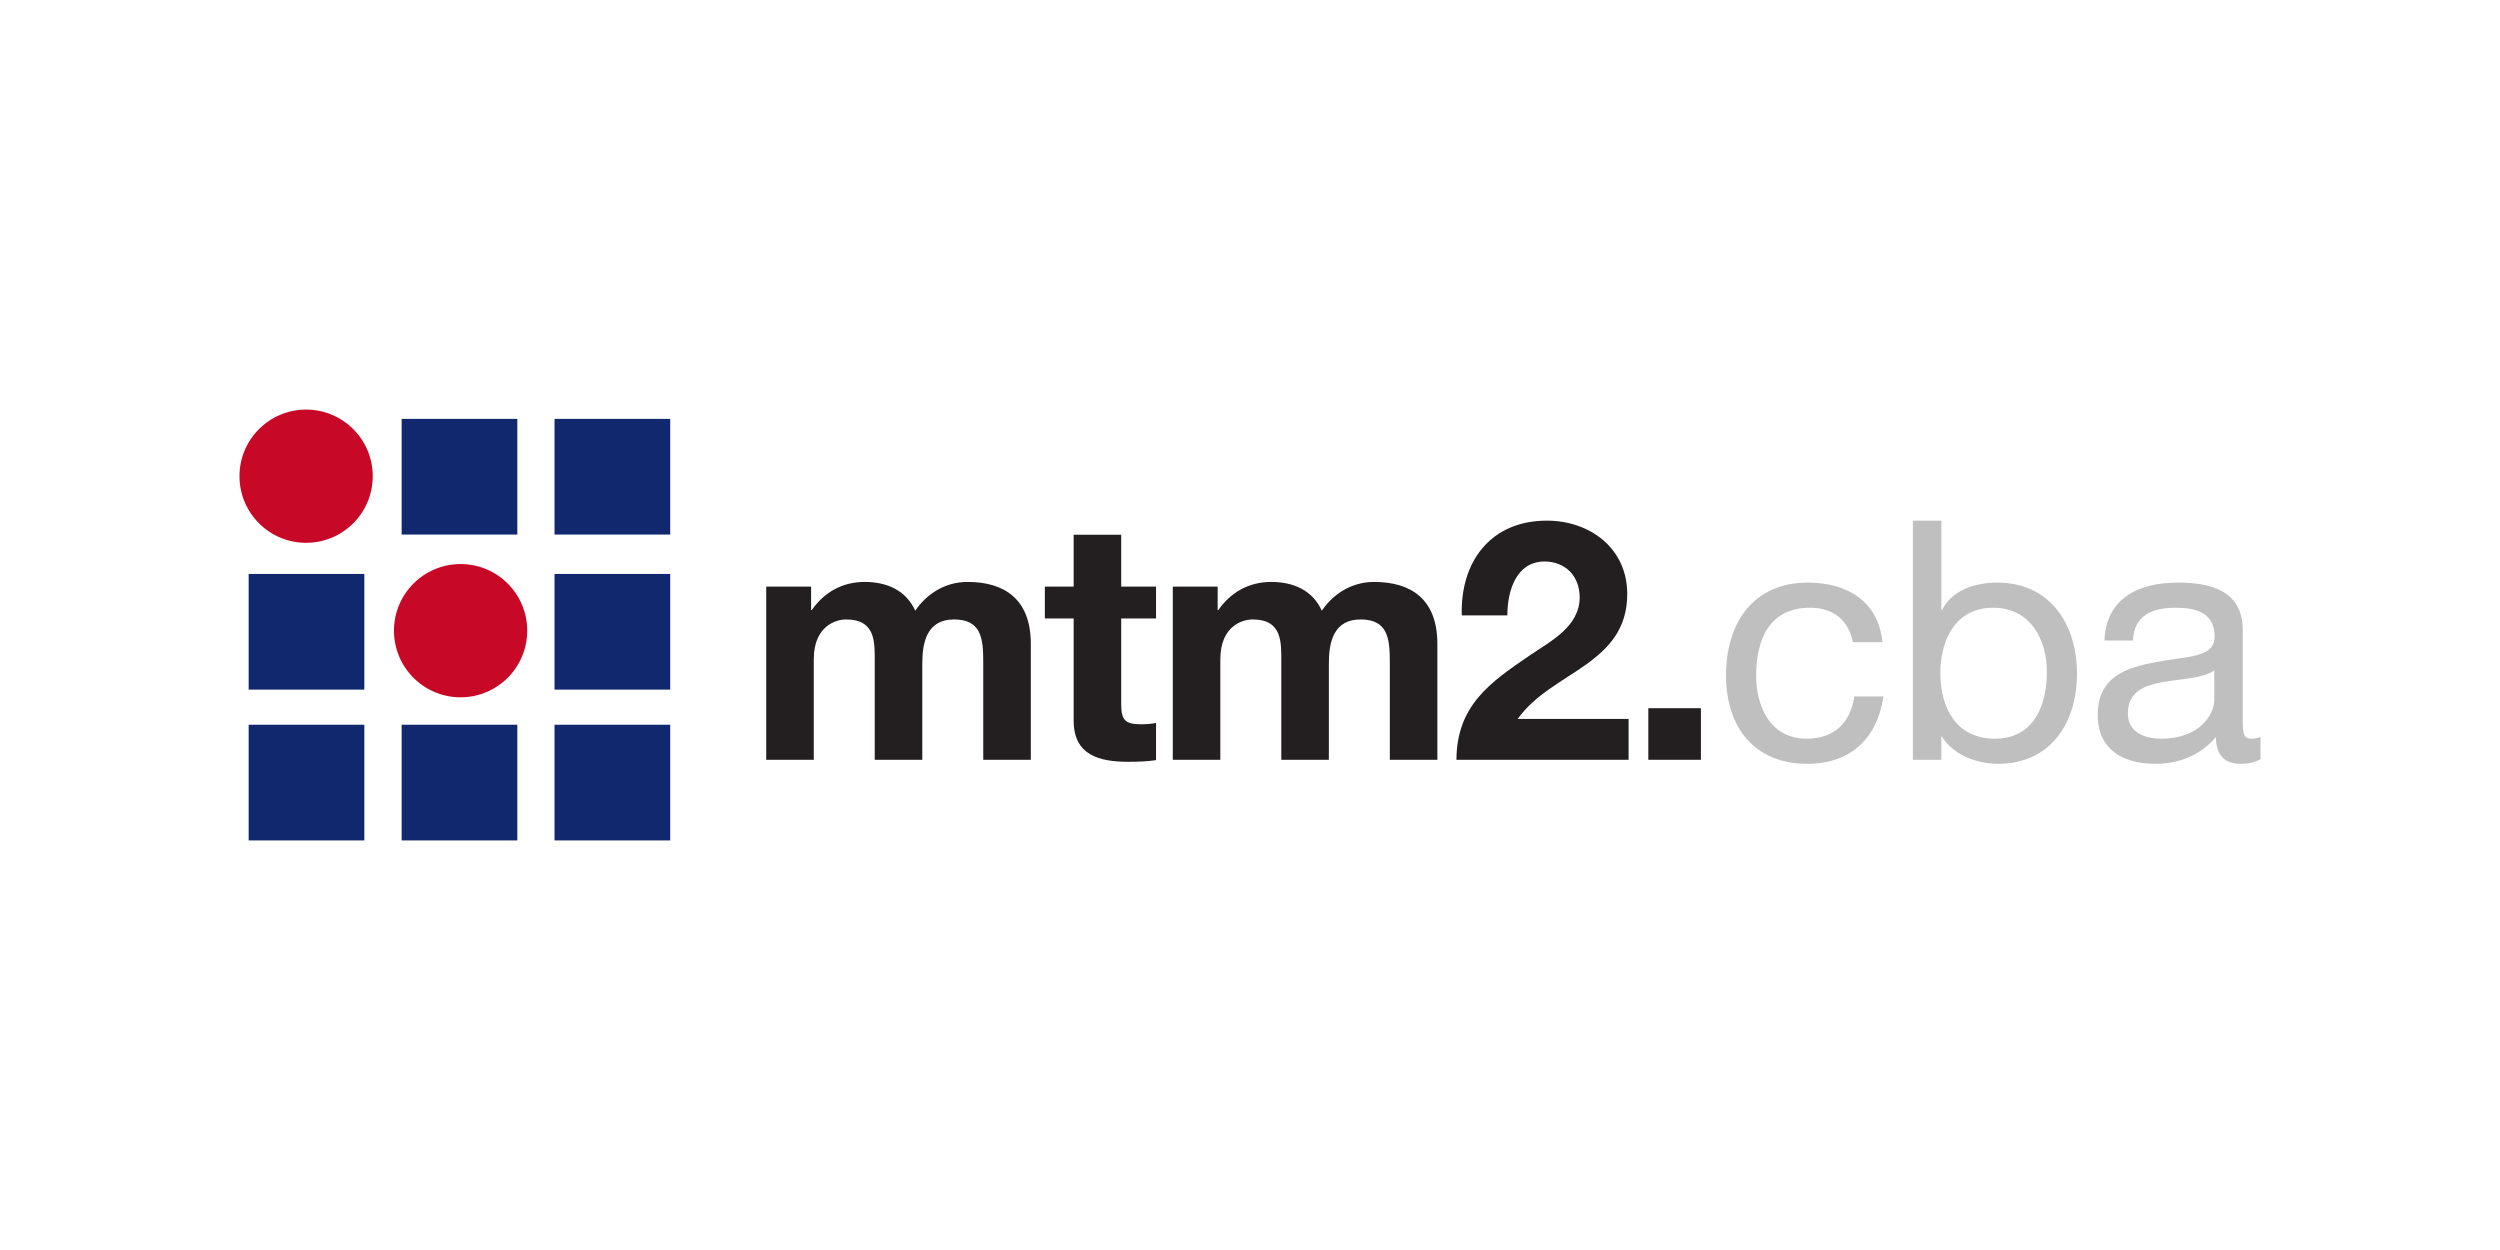
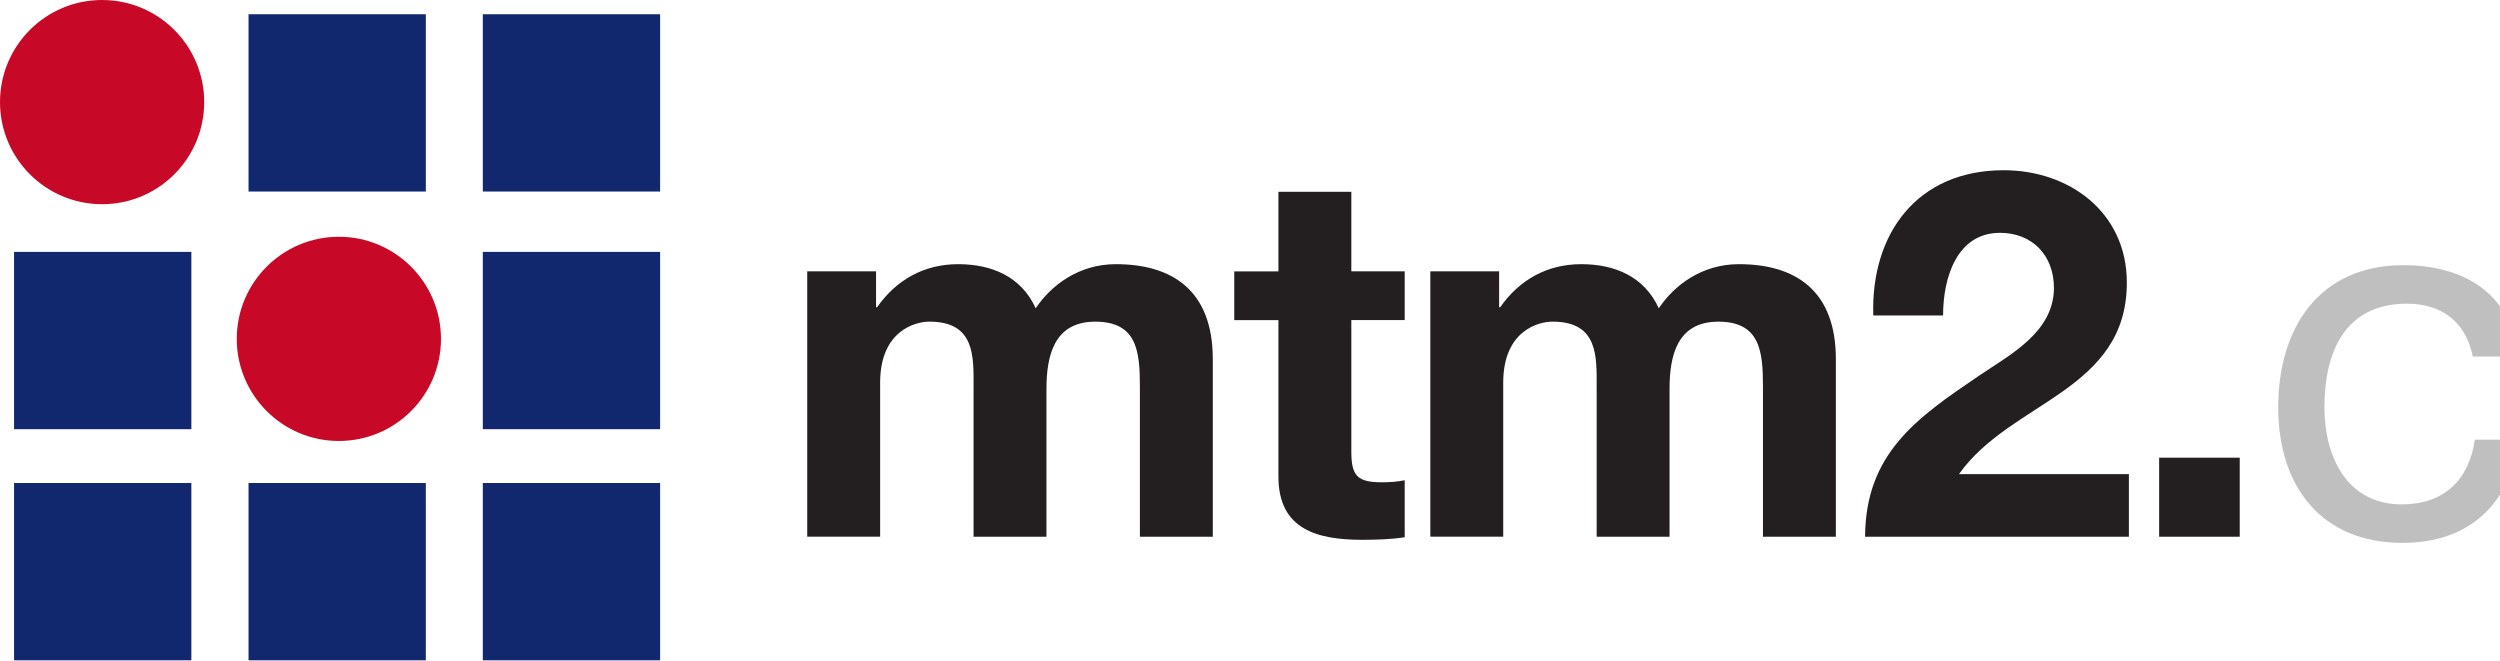
- <svg xmlns="http://www.w3.org/2000/svg" version="1.1" id="demo_copy_2" x="0px" y="0px" width="500px" height="250px" viewBox="0 0 500 250" enable-background="new 0 0 500 250" xml:space="preserve">
+ <svg xmlns="http://www.w3.org/2000/svg" version="1.1" id="mtm2" x="0px" y="0px" width="113.583px" height="30px" viewBox="0 0 113.583 30" enable-background="new 0 0 113.583 30" xml:space="preserve">
  <g>
    <g>
-       <rect x="80.33" y="83.774" fill="#11286E" width="23.137" height="23.137" />
-       <rect x="49.731" y="114.787" fill="#11286E" width="23.137" height="23.137" />
-       <rect x="49.731" y="144.948" fill="#11286E" width="23.137" height="23.137" />
-       <rect x="80.33" y="144.948" fill="#11286E" width="23.137" height="23.137" />
-       <rect x="110.905" y="144.948" fill="#11286E" width="23.137" height="23.137" />
-       <rect x="110.905" y="114.787" fill="#11286E" width="23.137" height="23.137" />
-       <rect x="110.905" y="83.774" fill="#11286E" width="23.137" height="23.137" />
-       <circle fill="#C70927" cx="61.221" cy="95.24" r="13.325" />
-       <circle fill="#C70927" cx="92.118" cy="126.136" r="13.325" />
+       <rect x="11.292" y="0.647" fill="#11286E" width="8.055" height="8.055" />
+       <rect x="0.639" y="11.444" fill="#11286E" width="8.055" height="8.055" />
+       <rect x="0.639" y="21.945" fill="#11286E" width="8.055" height="8.055" />
+       <rect x="11.292" y="21.945" fill="#11286E" width="8.055" height="8.055" />
+       <rect x="21.936" y="21.945" fill="#11286E" width="8.055" height="8.055" />
+       <rect x="21.936" y="11.444" fill="#11286E" width="8.055" height="8.055" />
+       <rect x="21.936" y="0.647" fill="#11286E" width="8.055" height="8.055" />
+       <circle fill="#C70927" cx="4.639" cy="4.639" r="4.639" />
+       <circle fill="#C70927" cx="15.396" cy="15.396" r="4.639" />
    </g>
    <g>
      <g>
-         <path fill="#231E20" d="M153.244,117.325h8.976v4.689h0.134c2.479-3.551,6.096-5.627,10.584-5.627     c4.354,0,8.239,1.608,10.115,5.761c2.01-3.015,5.627-5.761,10.45-5.761c7.368,0,12.66,3.417,12.66,12.393v23.177h-9.512V132.33     c0-4.622-0.402-8.44-5.828-8.44c-5.359,0-6.364,4.421-6.364,8.775v19.292h-9.512v-19.426c0-4.02,0.268-8.642-5.761-8.642     c-1.875,0-6.431,1.206-6.431,7.972v20.096h-9.512V117.325z" />
-         <path fill="#231E20" d="M224.243,117.325h6.966v6.363h-6.966v17.148c0,3.216,0.804,4.02,4.019,4.02     c1.005,0,1.943-0.067,2.947-0.268v7.436c-1.607,0.268-3.684,0.335-5.56,0.335c-5.828,0-10.919-1.34-10.919-8.239v-20.432h-5.761     v-6.363h5.761v-10.383h9.512V117.325z" />
-         <path fill="#231E20" d="M234.556,117.325h8.976v4.689h0.134c2.479-3.551,6.096-5.627,10.584-5.627     c4.354,0,8.239,1.608,10.114,5.761c2.01-3.015,5.627-5.761,10.45-5.761c7.368,0,12.66,3.417,12.66,12.393v23.177h-9.512V132.33     c0-4.622-0.402-8.44-5.828-8.44c-5.358,0-6.363,4.421-6.363,8.775v19.292h-9.512v-19.426c0-4.02,0.268-8.642-5.761-8.642     c-1.875,0-6.431,1.206-6.431,7.972v20.096h-9.512V117.325z" />
-         <path fill="#231E20" d="M292.358,123.086c-0.335-10.718,5.761-18.957,17.014-18.957c8.574,0,16.077,5.493,16.077,14.67     c0,7.033-3.751,10.919-8.373,14.201s-10.115,5.962-13.531,10.785h22.172v8.172h-34.431c0.067-10.852,6.698-15.474,14.804-20.967     c4.153-2.813,9.78-5.693,9.847-11.454c0-4.421-2.947-7.235-7.033-7.235c-5.627,0-7.436,5.828-7.436,10.785H292.358z" />
-         <path fill="#231E20" d="M329.665,141.642h10.517v10.315h-10.517V141.642z" />
-         <path fill="#C0BFBF" d="M370.591,128.445c-0.87-4.354-3.885-6.9-8.574-6.9c-8.239,0-10.784,6.498-10.784,13.531     c0,6.364,2.88,12.661,10.114,12.661c5.493,0,8.775-3.216,9.513-8.44h5.827c-1.272,8.44-6.564,13.464-15.272,13.464     c-10.584,0-16.211-7.368-16.211-17.685c0-10.383,5.359-18.555,16.345-18.555c7.838,0,14.135,3.685,14.938,11.924H370.591z" />
-         <path fill="#C0BFBF" d="M382.577,104.129h5.693v17.886h0.134c1.876-3.818,6.297-5.493,11.053-5.493     c10.651,0,15.943,8.44,15.943,18.22c0,9.78-5.226,18.02-15.809,18.02c-3.551,0-8.642-1.34-11.188-5.426h-0.134v4.622h-5.693     V104.129z M398.653,121.545c-7.636,0-10.584,6.565-10.584,13.062c0,6.833,3.082,13.13,10.919,13.13     c7.771,0,10.383-6.632,10.383-13.397C409.371,127.842,406.022,121.545,398.653,121.545z" />
-         <path fill="#C0BFBF" d="M452.103,151.823c-1.005,0.603-2.277,0.938-4.086,0.938c-2.947,0-4.823-1.607-4.823-5.358     c-3.148,3.684-7.368,5.358-12.191,5.358c-6.297,0-11.455-2.813-11.455-9.713c0-7.837,5.828-9.512,11.723-10.65     c6.297-1.206,11.656-0.805,11.656-5.092c0-4.956-4.087-5.761-7.704-5.761c-4.822,0-8.373,1.474-8.641,6.565h-5.694     c0.335-8.574,6.967-11.589,14.67-11.589c6.23,0,12.995,1.406,12.995,9.512v17.818c0,2.68,0,3.886,1.81,3.886     c0.469,0,1.004-0.067,1.741-0.335V151.823z M442.859,134.071c-2.211,1.608-6.498,1.675-10.315,2.345     c-3.752,0.67-6.967,2.01-6.967,6.229c0,3.752,3.215,5.092,6.698,5.092c7.503,0,10.584-4.689,10.584-7.838V134.071z" />
+         <path fill="#231E20" d="M36.677,12.328h3.125v1.633h0.047c0.863-1.236,2.122-1.959,3.685-1.959c1.516,0,2.868,0.56,3.521,2.006     c0.7-1.05,1.959-2.006,3.638-2.006c2.565,0,4.408,1.189,4.408,4.315v8.069h-3.312v-6.833c0-1.609-0.14-2.939-2.029-2.939     c-1.866,0-2.216,1.539-2.216,3.055v6.716h-3.312v-6.763c0-1.399,0.093-3.009-2.006-3.009c-0.653,0-2.239,0.42-2.239,2.775v6.996     h-3.311V12.328z" />
+         <path fill="#231E20" d="M61.395,12.328h2.425v2.215h-2.425v5.97c0,1.12,0.28,1.399,1.399,1.399c0.35,0,0.676-0.023,1.026-0.093     v2.589c-0.56,0.093-1.283,0.117-1.936,0.117c-2.029,0-3.801-0.466-3.801-2.868v-7.113h-2.006v-2.215h2.006V8.713h3.312V12.328z" />
+         <path fill="#231E20" d="M64.985,12.328h3.125v1.633h0.047c0.863-1.236,2.122-1.959,3.685-1.959c1.516,0,2.868,0.56,3.521,2.006     c0.7-1.05,1.959-2.006,3.638-2.006c2.565,0,4.408,1.189,4.408,4.315v8.069h-3.312v-6.833c0-1.609-0.14-2.939-2.029-2.939     c-1.866,0-2.215,1.539-2.215,3.055v6.716h-3.312v-6.763c0-1.399,0.093-3.009-2.006-3.009c-0.653,0-2.239,0.42-2.239,2.775v6.996     h-3.311V12.328z" />
+         <path fill="#231E20" d="M85.109,14.334c-0.117-3.731,2.006-6.6,5.923-6.6c2.985,0,5.597,1.912,5.597,5.107     c0,2.449-1.306,3.801-2.915,4.944c-1.609,1.143-3.522,2.076-4.711,3.755h7.719v2.845H84.736c0.023-3.778,2.332-5.387,5.154-7.3     c1.446-0.98,3.405-1.982,3.428-3.988c0-1.539-1.026-2.519-2.449-2.519c-1.959,0-2.589,2.029-2.589,3.755H85.109z" />
+         <path fill="#231E20" d="M98.097,20.794h3.661v3.591h-3.661V20.794z" />
+         <path fill="#C0BFBF" d="M112.346,16.199c-0.303-1.516-1.352-2.402-2.985-2.402c-2.868,0-3.755,2.262-3.755,4.711     c0,2.216,1.003,4.408,3.521,4.408c1.912,0,3.055-1.12,3.312-2.939h2.029c-0.443,2.939-2.285,4.687-5.317,4.687     c-3.685,0-5.644-2.565-5.644-6.157c0-3.615,1.866-6.46,5.69-6.46c2.729,0,4.921,1.283,5.201,4.151H112.346z" />
+         <path fill="#C0BFBF" d="M116.519,7.734h1.982v6.227h0.047c0.653-1.329,2.192-1.912,3.848-1.912c3.708,0,5.551,2.939,5.551,6.343     c0,3.405-1.819,6.273-5.504,6.273c-1.236,0-3.009-0.466-3.895-1.889h-0.047v1.609h-1.982V7.734z M122.116,13.797     c-2.658,0-3.685,2.286-3.685,4.548c0,2.379,1.073,4.571,3.801,4.571c2.705,0,3.615-2.309,3.615-4.664     C125.847,15.989,124.681,13.797,122.116,13.797z" />
+         <path fill="#C0BFBF" d="M140.724,24.338c-0.35,0.21-0.793,0.326-1.423,0.326c-1.026,0-1.679-0.56-1.679-1.866     c-1.096,1.282-2.565,1.866-4.244,1.866c-2.192,0-3.988-0.98-3.988-3.382c0-2.728,2.029-3.311,4.081-3.708     c2.192-0.42,4.058-0.28,4.058-1.773c0-1.725-1.423-2.006-2.682-2.006c-1.679,0-2.915,0.513-3.008,2.286h-1.982     c0.117-2.985,2.425-4.035,5.107-4.035c2.169,0,4.524,0.49,4.524,3.311v6.203c0,0.933,0,1.353,0.63,1.353     c0.163,0,0.35-0.023,0.606-0.117V24.338z M137.506,18.158c-0.77,0.56-2.262,0.583-3.591,0.816     c-1.306,0.233-2.425,0.7-2.425,2.169c0,1.306,1.119,1.773,2.332,1.773c2.612,0,3.685-1.633,3.685-2.729V18.158z" />
      </g>
    </g>
  </g>
</svg>
